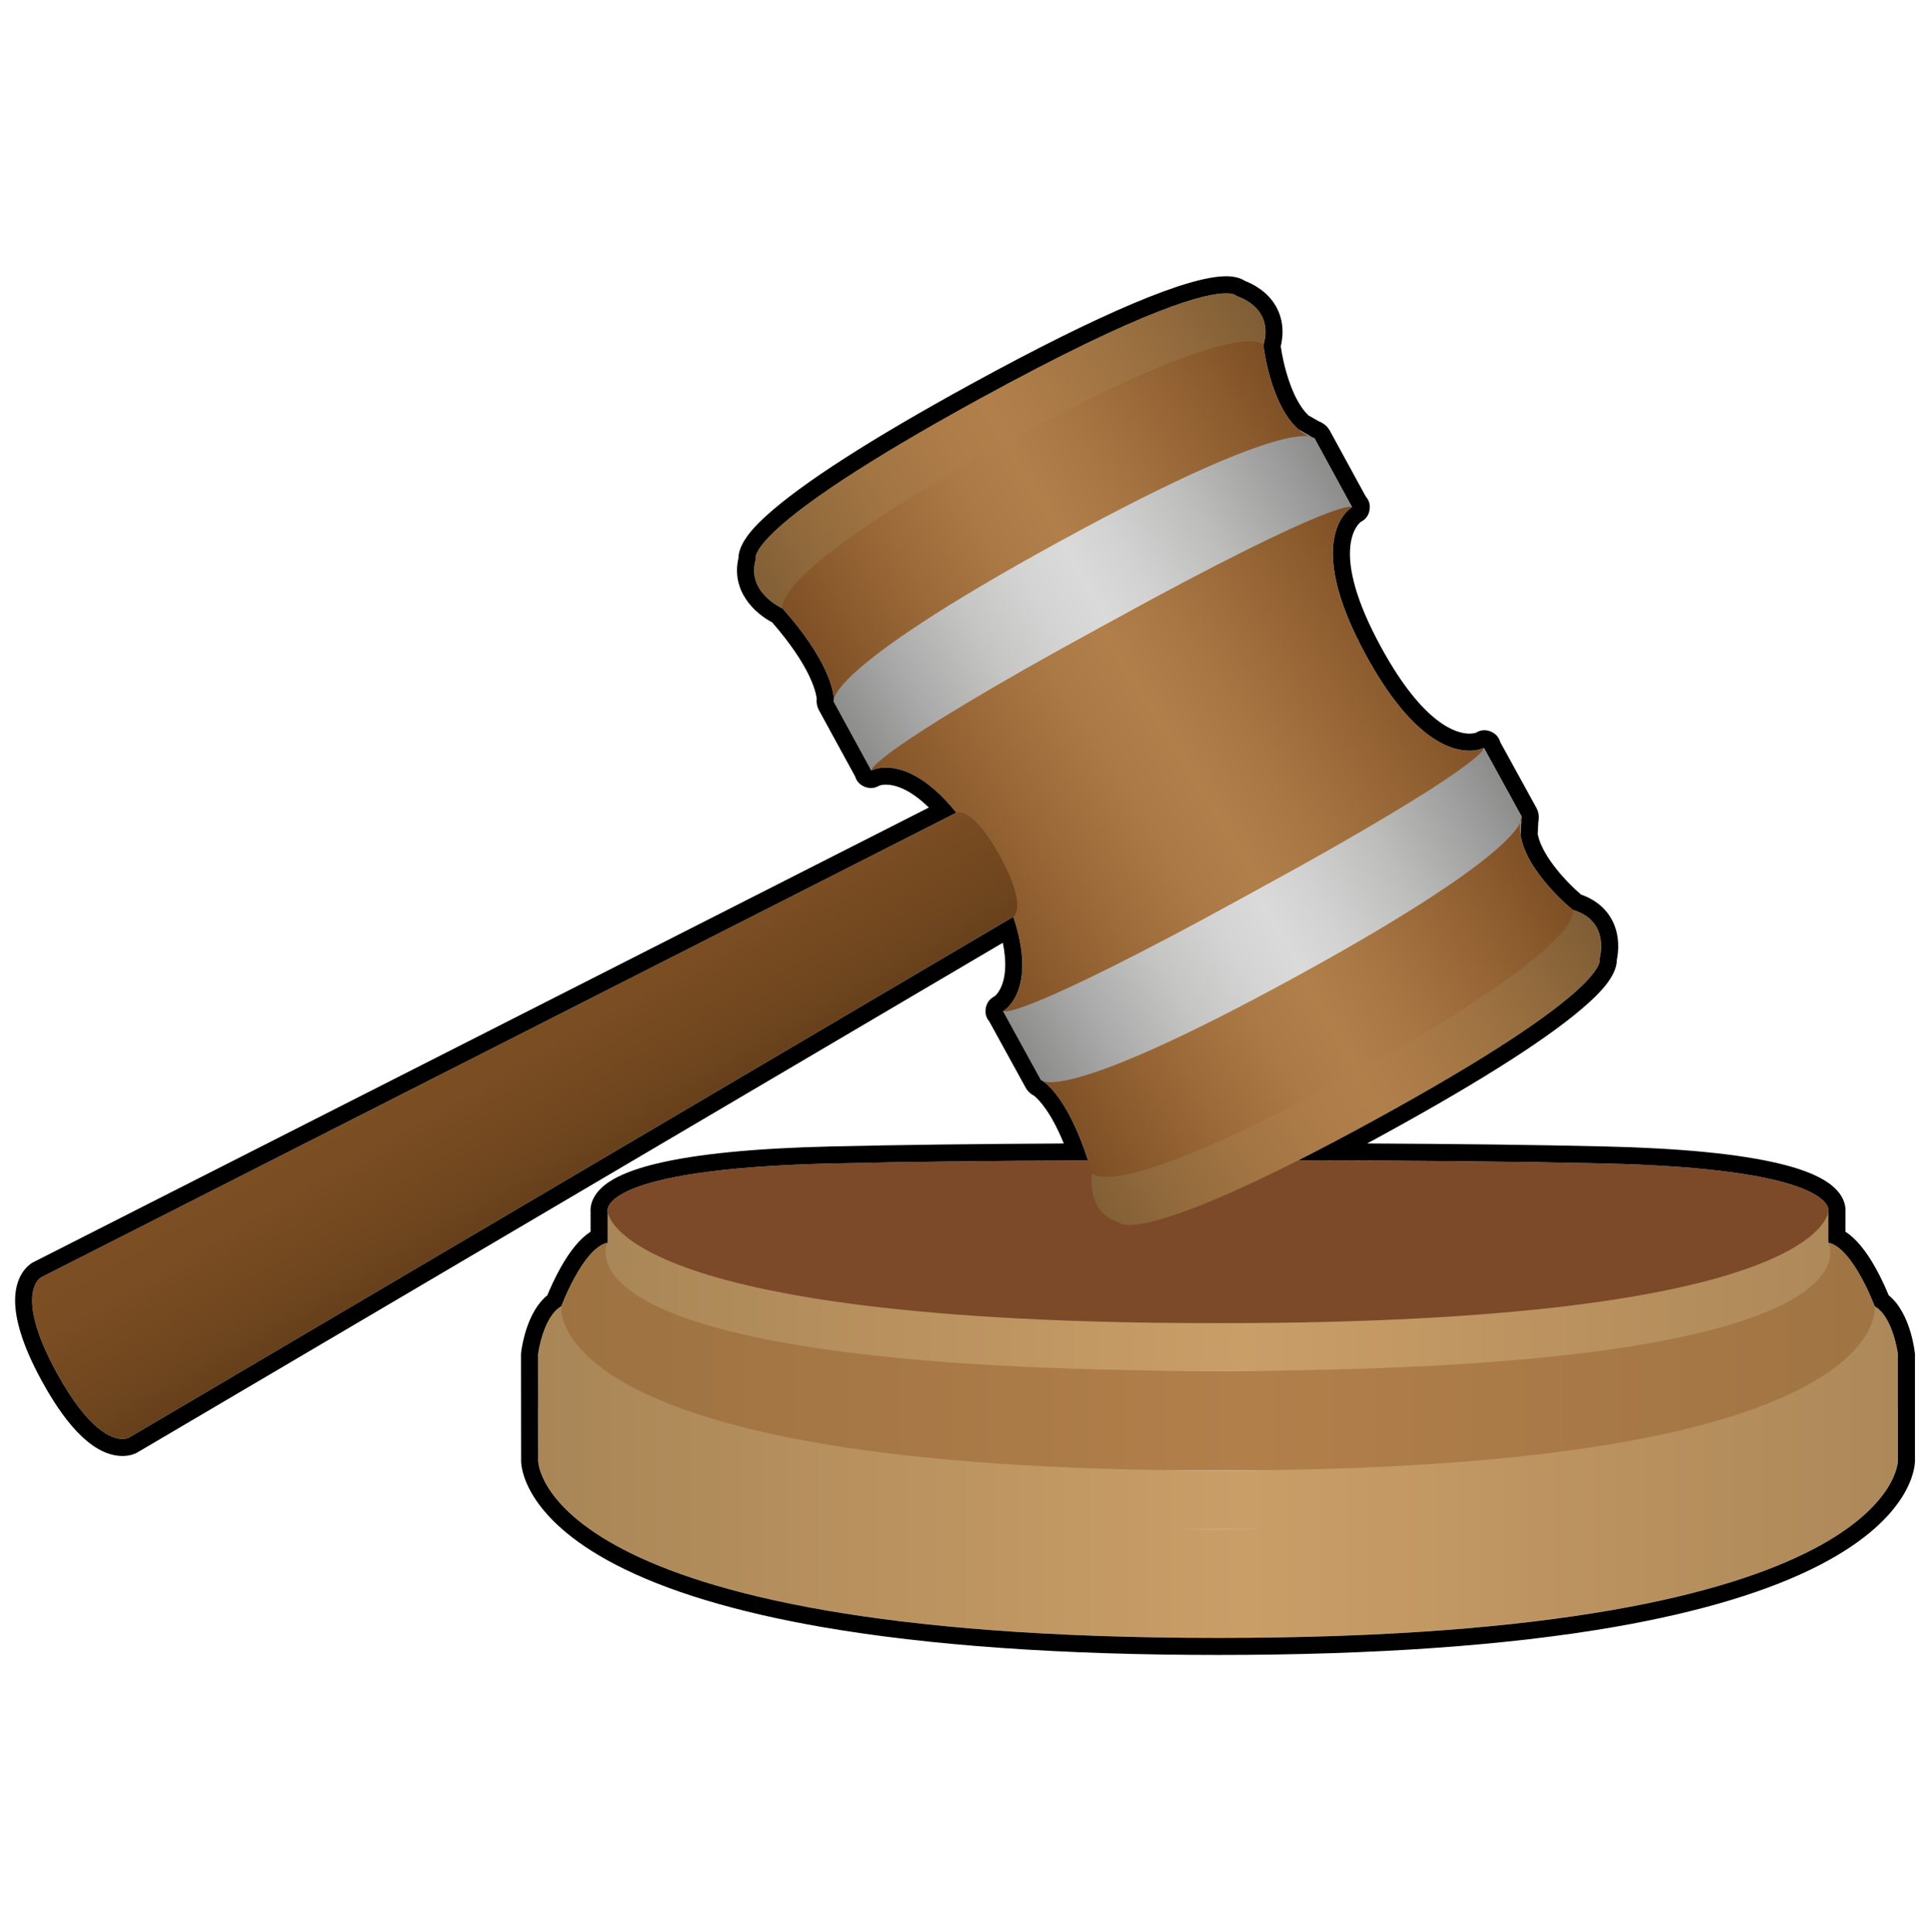
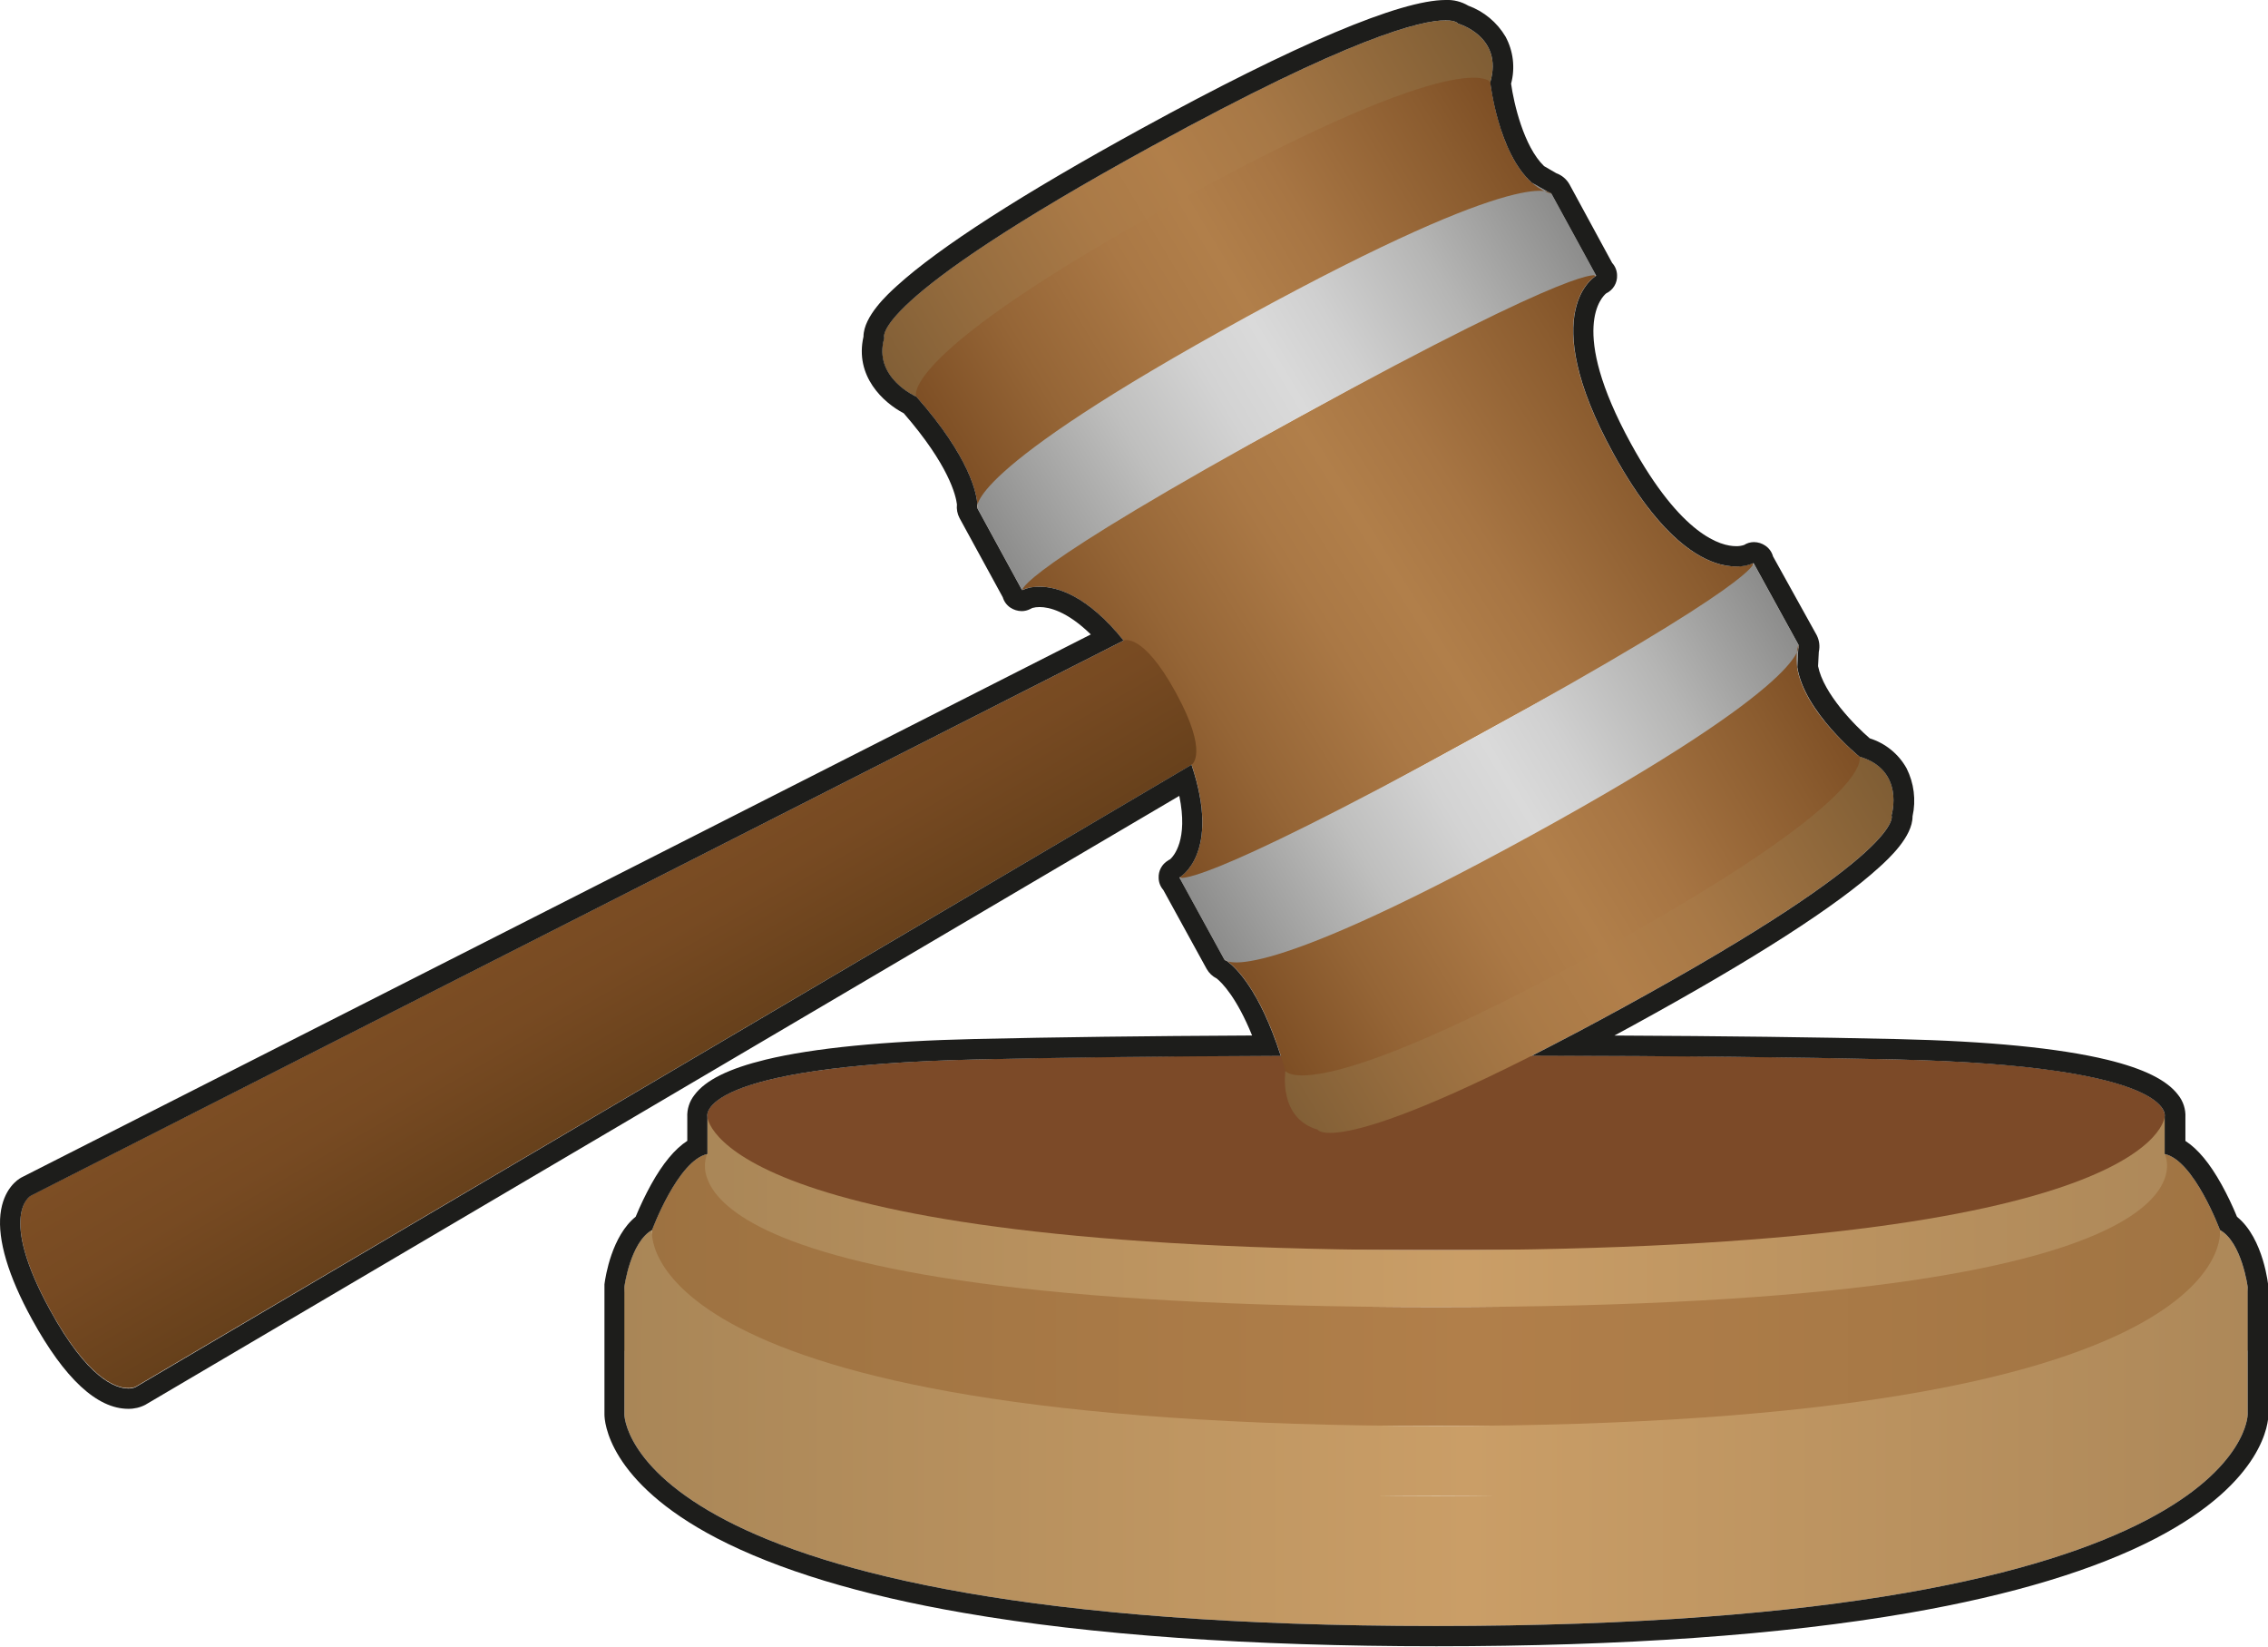
- <svg xmlns="http://www.w3.org/2000/svg" viewBox="0 0 566.93 566.93">
-   <path d="M470.745 341.545c-30.124-.687-63.997-.959-113.19-.958-49.192 0-83.065.271-113.189.958-69.3 1.579-66 14.012-66 14.012v9.235l38.301 23.652h281.777l38.3-23.652v-9.235s3.3-12.433-66-14.012z" fill="#7c4a28" />
-   <linearGradient id="a" gradientUnits="userSpaceOnUse" x1="172.871" y1="378.998" x2="542.24" y2="378.998">
-     <stop offset="0" stop-color="#a98657" />
-     <stop offset=".52" stop-color="#ca9e67" />
-     <stop offset="1" stop-color="#ad8859" />
-   </linearGradient>
-   <path d="M536.744 364.792v-9.235s-.833 32.884-179.188 32.887c-178.356-.003-179.19-32.887-179.19-32.887v9.235l-5.495 7.404 24.69 30.244H517.55l24.69-30.244-5.496-7.404z" fill="url(#a)" />
-   <linearGradient id="b" gradientUnits="userSpaceOnUse" x1="162.8" y1="398.224" x2="552.311" y2="398.224">
-     <stop offset="0" stop-color="#9d7241" />
-     <stop offset=".52" stop-color="#b17f4a" />
-     <stop offset="1" stop-color="#a07443" />
-   </linearGradient>
-   <path d="M550.338 383.477s-6.348-17.14-13.594-18.685c0 0 20.39 37.645-179.188 37.648-199.58-.003-179.19-37.648-179.19-37.648-7.245 1.545-13.593 18.685-13.593 18.685l-1.973 14.747 60.79 33.43h267.931l60.79-33.43-1.973-14.747z" fill="url(#b)" />
-   <linearGradient id="c" gradientUnits="userSpaceOnUse" x1="157.958" y1="416.163" x2="557.153" y2="416.163">
-     <stop offset="0" stop-color="#a98657" />
-     <stop offset=".52" stop-color="#ca9e67" />
-     <stop offset="1" stop-color="#ad8859" />
-   </linearGradient>
-   <path d="M550.338 383.477s6.778 48.175-192.782 48.178c-199.561-.003-192.783-48.178-192.783-48.178-5.39 3.038-6.815 14.004-6.815 14.004v15.644l36.527 35.725h326.141l36.527-35.725v-15.644s-1.425-10.966-6.815-14.004z" fill="url(#c)" />
-   <linearGradient id="d" gradientUnits="userSpaceOnUse" x1="157.937" y1="439.158" x2="557.153" y2="439.158">
-     <stop offset="0" stop-color="#a98657" />
-     <stop offset=".52" stop-color="#ca9e67" />
-     <stop offset="1" stop-color="#ad8859" />
-   </linearGradient>
-   <path d="M157.971 428.84s0 51.994 199.59 51.994 199.592-51.994 199.592-51.994v-31.36s0 51.369-199.591 51.369-199.625-51.369-199.625-51.369l.034 31.359z" fill="url(#d)" />
-   <linearGradient id="e" gradientUnits="userSpaceOnUse" x1="325.142" y1="358.978" x2="468.932" y2="272.58">
-     <stop offset="0" stop-color="#825f36" />
-     <stop offset=".095" stop-color="#8f683b" />
-     <stop offset=".268" stop-color="#a27543" />
-     <stop offset=".413" stop-color="#ad7c48" />
-     <stop offset=".51" stop-color="#b17f4a" />
-     <stop offset=".606" stop-color="#ab7b47" />
-     <stop offset=".769" stop-color="#9c7141" />
-     <stop offset=".98" stop-color="#825f36" />
-     <stop offset="1" stop-color="#7f5d34" />
-   </linearGradient>
-   <path d="M328.43 358.803s4.683 8.553 75.254-30.095 65.886-47.201 65.886-47.201 3.416-11.125-7.904-14.434c-11.32-3.308-141.141 77.297-141.141 77.297s-1.87 11.576 7.904 14.433z" fill="url(#e)" />
-   <linearGradient id="f" gradientUnits="userSpaceOnUse" x1="275.628" y1="266.645" x2="415.795" y2="179.059">
-     <stop offset="0" stop-color="#7d4e24" />
-     <stop offset=".018" stop-color="#805126" />
-     <stop offset=".224" stop-color="#9a6837" />
-     <stop offset=".395" stop-color="#ab7945" />
-     <stop offset=".51" stop-color="#b17f4a" />
-     <stop offset=".631" stop-color="#a87643" />
-     <stop offset=".837" stop-color="#926132" />
-     <stop offset="1" stop-color="#7d4e24" />
-   </linearGradient>
-   <path d="M401.112 192.512c-19.325-35.285-4.173-43.629-4.173-43.629l-5.465-2.292-67.332 36.875-67.333 36.874-1.011 5.84s15.19-8.274 34.514 27.012c19.324 35.285 4.172 43.628 4.172 43.628l5.465 2.293 67.333-36.875 67.332-36.875 1.011-5.839s-15.19 8.273-34.513-27.012z" fill="url(#f)" />
-   <linearGradient id="g" gradientUnits="userSpaceOnUse" x1="304.956" y1="316.028" x2="443.568" y2="232.742">
-     <stop offset="0" stop-color="#8c8c8b" />
-     <stop offset=".141" stop-color="#abaaaa" />
-     <stop offset=".295" stop-color="#c5c5c4" />
-     <stop offset=".424" stop-color="#d4d4d4" />
-     <stop offset=".51" stop-color="#dadada" />
-     <stop offset=".598" stop-color="#d2d2d2" />
-     <stop offset=".748" stop-color="#bdbdbc" />
-     <stop offset=".942" stop-color="#989898" />
-     <stop offset="1" stop-color="#8c8c8b" />
-   </linearGradient>
-   <path d="M446.673 239.614l-11.047-20.09s2.256 4.05-68.344 42.714-72.841 34.56-72.841 34.56l11.056 20.131 7.228 4.225 66.532-24.222 66.837-45.967.58-11.351z" fill="url(#g)" />
-   <linearGradient id="h" gradientUnits="userSpaceOnUse" x1="316.347" y1="337.417" x2="455.28" y2="253.937">
-     <stop offset="0" stop-color="#7d4e24" />
-     <stop offset=".018" stop-color="#805126" />
-     <stop offset=".224" stop-color="#9a6837" />
-     <stop offset=".395" stop-color="#ab7945" />
-     <stop offset=".51" stop-color="#b17f4a" />
-     <stop offset=".631" stop-color="#a87643" />
-     <stop offset=".837" stop-color="#926132" />
-     <stop offset="1" stop-color="#7d4e24" />
-   </linearGradient>
-   <path d="M320.525 344.37s5.53 9.798 75.974-28.78 65.167-48.517 65.167-48.517-18.624-15.036-14.993-27.46c0 0 4.529 8.353-66.042 47.001s-75.134 30.315-75.134 30.315 8.365 4.106 15.028 27.44z" fill="url(#h)" />
-   <linearGradient id="i" gradientUnits="userSpaceOnUse" x1="223.514" y1="173.767" x2="367.234" y2="87.411">
-     <stop offset="0" stop-color="#825f36" />
-     <stop offset=".095" stop-color="#8f683b" />
-     <stop offset=".268" stop-color="#a27543" />
-     <stop offset=".413" stop-color="#ad7c48" />
-     <stop offset=".51" stop-color="#b17f4a" />
-     <stop offset=".606" stop-color="#ab7b47" />
-     <stop offset=".769" stop-color="#9c7141" />
-     <stop offset=".98" stop-color="#825f36" />
-     <stop offset="1" stop-color="#7f5d34" />
-   </linearGradient>
-   <path d="M221.853 164.197s-4.684-8.553 65.886-47.201S362.994 86.9 362.994 86.9s11.213 3.113 7.904 14.433-141.14 77.296-141.14 77.296-10.762-4.66-7.905-14.433z" fill="url(#i)" />
-   <linearGradient id="j" gradientUnits="userSpaceOnUse" x1="247.693" y1="212.748" x2="386.364" y2="129.425">
-     <stop offset="0" stop-color="#8c8c8b" />
-     <stop offset=".141" stop-color="#abaaaa" />
-     <stop offset=".295" stop-color="#c5c5c4" />
-     <stop offset=".424" stop-color="#d4d4d4" />
-     <stop offset=".51" stop-color="#dadada" />
-     <stop offset=".598" stop-color="#d2d2d2" />
-     <stop offset=".748" stop-color="#bdbdbc" />
-     <stop offset=".942" stop-color="#989898" />
-     <stop offset="1" stop-color="#8c8c8b" />
-   </linearGradient>
-   <path d="M385.962 128.755l10.977 20.128s-2.197-4.082-72.797 34.583-68.35 42.762-68.35 42.762l-11.007-20.157.333-8.366 56.24-43.014 74.727-31.56 9.877 5.624z" fill="url(#j)" />
-   <linearGradient id="k" gradientUnits="userSpaceOnUse" x1="236.178" y1="191.746" x2="375.077" y2="108.288">
-     <stop offset="0" stop-color="#7d4e24" />
-     <stop offset=".018" stop-color="#805126" />
-     <stop offset=".224" stop-color="#9a6837" />
-     <stop offset=".395" stop-color="#ab7945" />
-     <stop offset=".51" stop-color="#b17f4a" />
-     <stop offset=".631" stop-color="#a87643" />
-     <stop offset=".837" stop-color="#926132" />
-     <stop offset="1" stop-color="#7d4e24" />
-   </linearGradient>
-   <path d="M229.757 178.63s-5.278-9.937 65.167-48.516 75.974-28.78 75.974-28.78 2.64 23.79 15.064 27.421c0 0-4.6-8.314-75.17 30.334s-66.007 46.982-66.007 46.982 1.045-9.26-15.028-27.44z" fill="url(#k)" />
-   <linearGradient id="l" gradientUnits="userSpaceOnUse" x1="140.046" y1="301.09" x2="166.871" y2="347.553">
-     <stop offset="0" stop-color="#7d4e24" />
-     <stop offset=".287" stop-color="#7a4d23" />
-     <stop offset=".676" stop-color="#71471f" />
-     <stop offset="1" stop-color="#66401b" />
-   </linearGradient>
-   <path d="M280.748 238.568L12.016 375.008s-8.219 4.501 4.67 28.036c12.888 23.534 21.107 19.033 21.107 19.033l259.69-152.952s4.315-2.733-3.896-17.727-12.839-12.83-12.839-12.83z" fill="url(#l)" />
-   <path d="M359.904 86.095c2.648 0 3.09.806 3.09.806s11.213 3.113 7.904 14.433c0 0 1.931 17.34 10.23 24.669l3.924 2.234c.744.221.91.518.91.518l10.977 20.128s-.036-.065-.241-.101l.24.101s-15.15 8.344 4.174 43.629c13.155 24.022 24.394 27.855 30.23 27.855 2.735 0 4.284-.843 4.284-.843l-.045.258c.08-.192.045-.258.045-.258l11.047 20.09s.162.299-.053 1.045l-.23 4.51c1.705 10.939 15.276 21.904 15.276 21.904 11.32 3.309 7.904 14.434 7.904 14.434s4.684 8.552-65.886 47.2c-8.418 4.61-15.888 8.542-22.535 11.904 36.891.079 64.545.363 89.596.934 69.3 1.579 66 14.012 66 14.012v9.235c7.245 1.545 13.593 18.685 13.593 18.685 5.39 3.038 6.815 14.004 6.815 14.004v31.359s0 51.994-199.591 51.994-199.59-51.994-199.59-51.994l-.035-31.359s0 .116.021.335v-.335s1.425-10.966 6.815-14.004c0 0 6.348-17.14 13.594-18.685v-9.235s-3.3-12.433 66-14.012c21.643-.494 45.223-.773 75.03-.89-5.26-16.374-11.191-21.825-13.194-23.272.052.019.107.037.165.055l-.589-.344c.111.07.253.165.424.289-.572-.21-.706-.454-.706-.454l-11.056-20.13s.035.062.229.1l-.186-.079s10.354-5.729 2.988-27.688L37.792 422.077s-.628.344-1.811.344c-3.093 0-9.973-2.355-19.295-19.378-12.889-23.534-4.67-28.035-4.67-28.035l268.732-136.44c-8.935-11.093-16.308-13.232-20.667-13.232-2.735 0-4.283.843-4.283.843l.034-.197c-.073.183-.04.246-.04.246l-11.007-20.157s-.133-.244-.002-.84c.012.211.016.382.015.513l.027-.682c-.016.06-.03.116-.042.17-.151-2.646-1.738-11.572-15.026-26.602 0 0-10.76-4.66-7.904-14.433 0 0-4.684-8.553 65.886-47.201 48.923-26.792 66.18-30.901 72.165-30.9m-35.78 97.38l-.013.006.013-.007.018-.01.031-.017-.031.018-.018.01m35.78-102.38c-11.133-.001-36.918 10.896-74.566 31.514-29.615 16.219-49.927 29.267-60.373 38.783-2.2 2.004-8.183 7.455-8.188 12.463-2.225 9.734 4.897 16.243 9.894 18.838 11.12 12.788 12.824 20.24 13.082 22.4-.14 1.521.25 2.65.641 3.369l10.63 19.465c.313 1.022.933 1.93 1.854 2.534.873.574 1.833.875 2.788.875.7 0 1.396-.161 2.055-.496a5.055 5.055 0 0 0 .553-.272c.32-.096.932-.233 1.807-.233 2.322 0 6.72.984 12.59 6.725L9.753 370.55a4.857 4.857 0 0 0-.138.072c-.725.397-4.376 2.698-5.067 9.036-.702 6.435 1.907 15.11 7.753 25.786 7.986 14.582 15.953 21.976 23.68 21.976 2.223 0 3.688-.67 4.214-.959.046-.025.091-.05.136-.077l254.056-149.633c2.234 10.83-1.387 14.827-2.293 15.632a4.777 4.777 0 0 0-.508.31c-1.505.89-2.306 2.478-2.282 4.285.015 1.1.446 2.11 1.138 2.923l10.674 19.434c.397.721 1.137 1.657 2.493 2.358 1.294 1.065 4.88 4.646 8.682 13.992-26.476.133-48.247.409-68.038.86-22.452.512-39.81 2.216-51.592 5.067-9.045 2.189-14.773 5.025-17.511 8.67-1.667 2.218-1.872 4.263-1.782 5.511v5.789c-3.068 1.98-6 5.52-8.883 10.699-1.758 3.16-3.09 6.209-3.807 7.957-5.849 4.726-7.409 14.534-7.677 16.598a5 5 0 0 0-.042.644v.006h-.021l.034 31.358c0 1.636.776 16.43 27.639 30.426 14.942 7.785 35.368 13.964 60.708 18.365 31.322 5.44 70.432 8.198 116.244 8.198s84.922-2.759 116.244-8.198c25.34-4.4 45.765-10.58 60.708-18.365 26.863-13.996 27.639-28.79 27.639-30.431V397.48c0-.121-1.11-11.91-7.72-17.243-.717-1.749-2.048-4.798-3.806-7.956-2.883-5.179-5.815-8.718-8.883-10.7v-5.788c.09-1.248-.115-3.293-1.782-5.511-2.738-3.645-8.466-6.481-17.51-8.67-11.783-2.85-29.14-4.555-51.593-5.067-20.16-.46-42.146-.736-69.528-.867a944.085 944.085 0 0 0 4.754-2.586c29.615-16.219 49.927-29.267 60.373-38.783 2.208-2.01 8.23-7.496 8.188-12.52.468-2.246 1.04-7.165-1.467-11.819-1.298-2.408-3.91-5.566-9.055-7.36-3.669-3.15-11.364-10.944-12.712-17.75l.179-3.503c.392-1.993-.136-3.41-.515-4.114l-10.644-19.355c-.3-1.068-.932-2.02-1.887-2.648-.873-.573-1.833-.875-2.788-.875-.837 0-1.67.231-2.44.714-.232.084-.907.287-1.976.287-3.611 0-13.36-2.46-25.844-25.257-15.505-28.311-6.937-36.185-6.05-36.892 1.755-.833 2.697-2.532 2.673-4.487-.014-1.143-.476-2.188-1.214-3.017L390.35 126.36c-.409-.734-1.321-1.946-3.211-2.689l-3.048-1.736c-5.036-4.822-7.442-15.48-8.112-20.266 1.262-5.303.008-9.206-1.323-11.597-2.574-4.626-7.036-6.793-9.177-7.605-1.2-.788-2.97-1.372-5.576-1.373z" />
+ <svg xmlns="http://www.w3.org/2000/svg" xmlns:xlink="http://www.w3.org/1999/xlink" viewBox="0 0 557.72 404.74">
+   <defs>
+     <linearGradient id="a" x1="168.44" y1="297.9" x2="537.8" y2="297.9" gradientUnits="userSpaceOnUse">
+       <stop offset="0" stop-color="#a98657" />
+       <stop offset=".52" stop-color="#ca9e67" />
+       <stop offset="1" stop-color="#ad8859" />
+     </linearGradient>
+     <linearGradient id="e" x1="158.36" y1="317.13" x2="547.88" y2="317.13" gradientUnits="userSpaceOnUse">
+       <stop offset="0" stop-color="#9d7241" />
+       <stop offset=".52" stop-color="#b17f4a" />
+       <stop offset="1" stop-color="#a07443" />
+     </linearGradient>
+     <linearGradient id="f" x1="153.52" y1="335.07" x2="552.72" y2="335.07" xlink:href="#a" />
+     <linearGradient id="g" x1="153.5" y1="358.06" x2="552.72" y2="358.06" xlink:href="#a" />
+     <linearGradient id="c" x1="320.71" y1="277.88" x2="464.5" y2="191.48" gradientUnits="userSpaceOnUse">
+       <stop offset="0" stop-color="#825f36" />
+       <stop offset=".16" stop-color="#956c3e" />
+       <stop offset=".37" stop-color="#aa7a47" />
+       <stop offset=".51" stop-color="#b17f4a" />
+       <stop offset=".66" stop-color="#a77846" />
+       <stop offset=".9" stop-color="#8b6539" />
+       <stop offset="1" stop-color="#7f5d34" />
+     </linearGradient>
+     <linearGradient id="b" x1="271.19" y1="185.55" x2="411.36" y2="97.96" gradientUnits="userSpaceOnUse">
+       <stop offset="0" stop-color="#7d4e24" />
+       <stop offset=".18" stop-color="#956536" />
+       <stop offset=".38" stop-color="#aa7845" />
+       <stop offset=".51" stop-color="#b17f4a" />
+       <stop offset=".65" stop-color="#a77543" />
+       <stop offset=".89" stop-color="#8b5c2f" />
+       <stop offset="1" stop-color="#7d4e24" />
+     </linearGradient>
+     <linearGradient id="d" x1="300.52" y1="234.93" x2="439.13" y2="151.65" gradientUnits="userSpaceOnUse">
+       <stop offset="0" stop-color="#8c8c8b" />
+       <stop offset=".09" stop-color="#9e9e9d" />
+       <stop offset=".26" stop-color="#bfbfbe" />
+       <stop offset=".41" stop-color="#d3d3d3" />
+       <stop offset=".51" stop-color="#dadada" />
+       <stop offset=".61" stop-color="#d0d0d0" />
+       <stop offset=".79" stop-color="#b5b5b4" />
+       <stop offset="1" stop-color="#8c8c8b" />
+     </linearGradient>
+     <linearGradient id="h" x1="311.91" y1="256.32" x2="450.84" y2="172.84" xlink:href="#b" />
+     <linearGradient id="i" x1="219.08" y1="92.67" x2="362.8" y2="6.32" xlink:href="#c" />
+     <linearGradient id="j" x1="243.26" y1="131.65" x2="381.93" y2="48.33" xlink:href="#d" />
+     <linearGradient id="k" x1="231.74" y1="110.65" x2="370.64" y2="27.19" xlink:href="#b" />
+     <linearGradient id="l" x1="135.61" y1="219.99" x2="162.44" y2="266.46" gradientUnits="userSpaceOnUse">
+       <stop offset="0" stop-color="#7d4e24" />
+       <stop offset=".43" stop-color="#774a22" />
+       <stop offset="1" stop-color="#66401b" />
+     </linearGradient>
+   </defs>
+   <path d="M466.31 260.45c-30.12-.69-64-1-113.19-1s-83.07.27-113.19 1c-69.3 1.58-66 14-66 14v9.24l38.3 23.65H494l38.3-23.65v-9.24s3.31-12.45-65.99-14z" fill="#7c4a28" />
+   <path d="M532.31 283.7v-9.24s-.83 32.89-179.19 32.89-179.19-32.89-179.19-32.89v9.24l-5.49 7.4 24.69 30.24h320l24.67-30.24z" fill="url(#a)" />
+   <path d="M545.9 302.38s-6.35-17.14-13.59-18.68c0 0 20.39 37.64-179.19 37.64S173.93 283.7 173.93 283.7c-7.24 1.54-13.59 18.68-13.59 18.68l-2 14.75 60.79 33.43h267.96l60.79-33.43z" fill="url(#e)" />
+   <path d="M545.9 302.38s6.78 48.18-192.78 48.18-192.78-48.18-192.78-48.18c-5.39 3-6.82 14-6.82 14V332l36.53 35.72h326.14L552.72 332v-15.61s-1.43-10.97-6.82-14.01z" fill="url(#f)" />
+   <path d="M153.54 347.74s0 52 199.59 52 199.59-52 199.59-52v-31.35s0 51.36-199.59 51.36-199.63-51.36-199.63-51.36z" fill="url(#g)" />
+   <path d="M324 277.71s4.69 8.55 75.26-30.1 65.89-47.2 65.89-47.2 3.41-11.12-7.91-14.43-141.14 77.29-141.14 77.29-1.88 11.58 7.9 14.44z" fill="url(#c)" />
+   <path d="M396.68 111.42c-19.33-35.29-4.18-43.63-4.18-43.63L387 65.5l-67.33 36.87-67.34 36.87-1 5.84s15.19-8.27 34.52 27 4.17 43.62 4.17 43.62l5.46 2.3 67.34-36.88 67.33-36.87 1-5.84s-15.15 8.29-34.47-26.99z" fill="url(#b)" />
+   <path d="M442.24 158.52l-11.05-20.09s2.26 4-68.34 42.71S290 215.7 290 215.7l11.05 20.13 7.23 4.23 66.53-24.22 66.84-46z" fill="url(#d)" />
+   <path d="M316.09 263.27s5.53 9.8 76-28.78S457.23 186 457.23 186s-18.62-15-15-27.46c0 0 4.53 8.35-66 47s-75.14 30.31-75.14 30.31 8.34 4.09 15 27.42z" fill="url(#h)" />
+   <path d="M217.42 83.1s-4.69-8.55 65.88-47.2 75.26-30.09 75.26-30.09 11.21 3.11 7.9 14.43-141.14 77.29-141.14 77.29-10.76-4.65-7.9-14.43z" fill="url(#i)" />
+   <path d="M381.53 47.66l11 20.13s-2.19-4.08-72.79 34.58-68.35 42.76-68.35 42.76l-11-20.15.33-8.37 56.24-43L371.65 42z" fill="url(#j)" />
+   <path d="M225.32 97.53S220 87.6 290.49 49s76-28.78 76-28.78S369.1 44 381.53 47.66c0 0-4.6-8.31-75.17 30.33s-66 47-66 47 1.04-9.27-15.04-27.46z" fill="url(#k)" />
+   <path d="M276.31 157.47L7.58 293.91s-8.22 4.5 4.67 28 21.11 19 21.11 19L293.05 188s4.31-2.73-3.9-17.73-12.84-12.8-12.84-12.8z" fill="url(#l)" />
+   <path d="M355.47 5c2.65 0 3.09.81 3.09.81s11.21 3.11 7.9 14.43c0 0 1.93 17.34 10.23 24.67l3.93 2.23c.74.22.91.52.91.52l11 20.13s0-.07-.24-.1l.24.1s-15.15 8.34 4.18 43.63c13.15 24 24.39 27.85 30.23 27.85a9.65 9.65 0 0 0 4.28-.84v.26c.08-.2 0-.26 0-.26l11.05 20.09a1.51 1.51 0 0 1-.06 1l-.23 4.51C443.66 175 457.23 186 457.23 186c11.32 3.31 7.91 14.43 7.91 14.43s4.68 8.55-65.89 47.2c-8.42 4.61-15.89 8.54-22.54 11.91 36.89.07 64.55.36 89.6.93 69.3 1.58 66 14 66 14v9.24c7.24 1.54 13.59 18.68 13.59 18.68 5.39 3 6.82 14 6.82 14v31.35s0 52-199.59 52-199.59-52-199.59-52v-31.35.33-.33s1.43-11 6.82-14c0 0 6.35-17.14 13.59-18.68v-9.24s-3.3-12.43 66-14c21.64-.49 45.22-.77 75-.89-5.26-16.37-11.19-21.83-13.19-23.27l.16.05-.59-.34c.11.07.26.16.43.29a1.34 1.34 0 0 1-.71-.46L290 215.7s0 .07.22.1l-.18-.08S300.4 210 293 188L33.36 341a4 4 0 0 1-1.81.35c-3.1 0-10-2.36-19.3-19.38-12.89-23.54-4.67-28-4.67-28l268.73-136.5c-8.93-11.09-16.31-13.23-20.66-13.23a9.67 9.67 0 0 0-4.29.84v-.19c-.08.18 0 .24 0 .24l-11-20.15a1.35 1.35 0 0 1 0-.84v.51-.68a1 1 0 0 0 0 .17c-.15-2.65-1.74-11.58-15-26.61 0 0-10.76-4.66-7.9-14.43 0 0-4.69-8.55 65.88-47.2C332.23 9.11 349.48 5 355.47 5m0-5c-11.13 0-36.92 10.9-74.57 31.51-29.61 16.22-49.9 29.27-60.37 38.79-2.2 2-8.18 7.45-8.19 12.46-2.22 9.73 4.9 16.24 9.9 18.84 11.12 12.79 12.82 20.24 13.08 22.4a5.85 5.85 0 0 0 .64 3.37l10.63 19.46a4.62 4.62 0 0 0 1.85 2.54 5.14 5.14 0 0 0 2.79.87 4.59 4.59 0 0 0 2.06-.49l.45-.22.1-.06a6.63 6.63 0 0 1 1.81-.23c2.32 0 6.72 1 12.59 6.73L5.32 289.45l-.14.08c-.73.39-4.38 2.7-5.07 9S2 313.67 7.87 324.35c8 14.58 16 22 23.68 22a8.87 8.87 0 0 0 4.21-1l.13-.08L290 195.66c2.24 10.83-1.39 14.82-2.29 15.63h-.07c-.15.09-.3.18-.44.28a4.72 4.72 0 0 0-2.28 4.28 4.56 4.56 0 0 0 1.14 2.93l10.67 19.43a5.88 5.88 0 0 0 2.49 2.36c1.3 1.06 4.88 4.64 8.68 14-26.47.13-48.24.41-68 .86-22.46.51-39.81 2.22-51.6 5.07-9 2.19-14.77 5-17.51 8.67a8.16 8.16 0 0 0-1.78 5.51v5.79c-3.07 2-6 5.52-8.88 10.7a78.25 78.25 0 0 0-3.81 7.95c-5.85 4.73-7.41 14.54-7.68 16.6v32.01c0 1.64.77 16.43 27.63 30.43 15 7.78 35.37 14 60.71 18.36 31.32 5.44 70.43 8.2 116.25 8.2s84.92-2.76 116.24-8.2c25.34-4.4 45.77-10.58 60.71-18.36 26.86-14 27.64-28.79 27.64-30.44v-31.33c0-.13-1.11-11.91-7.72-17.25a76.25 76.25 0 0 0-3.81-7.95c-2.88-5.18-5.81-8.72-8.88-10.7v-5.79a8.16 8.16 0 0 0-1.78-5.51c-2.74-3.65-8.47-6.48-17.51-8.67-11.79-2.85-29.14-4.56-51.6-5.07-20.16-.46-42.14-.74-69.52-.87 1.56-.84 3.15-1.7 4.75-2.58 29.61-16.22 49.93-29.27 60.37-38.79 2.21-2 8.23-7.49 8.19-12.52a17.74 17.74 0 0 0-1.47-11.81 15.73 15.73 0 0 0-9.05-7.36c-3.67-3.15-11.37-11-12.71-17.75l.18-3.51a6.09 6.09 0 0 0-.52-4.11L436 136.79a4.63 4.63 0 0 0-1.89-2.64 5 5 0 0 0-2.79-.88 4.57 4.57 0 0 0-2.44.71 5.76 5.76 0 0 1-2 .29c-3.62 0-13.36-2.46-25.85-25.26-15.5-28.31-6.93-36.18-6.05-36.89a4.69 4.69 0 0 0 2.67-4.48 4.58 4.58 0 0 0-1.21-3l-10.52-19.37a6.12 6.12 0 0 0-3.22-2.69l-3-1.74c-5-4.82-7.45-15.48-8.11-20.27A15.76 15.76 0 0 0 370.22 9a17.75 17.75 0 0 0-9.17-7.61A10 10 0 0 0 355.47 0z" fill="#1d1d1b" />
</svg>
